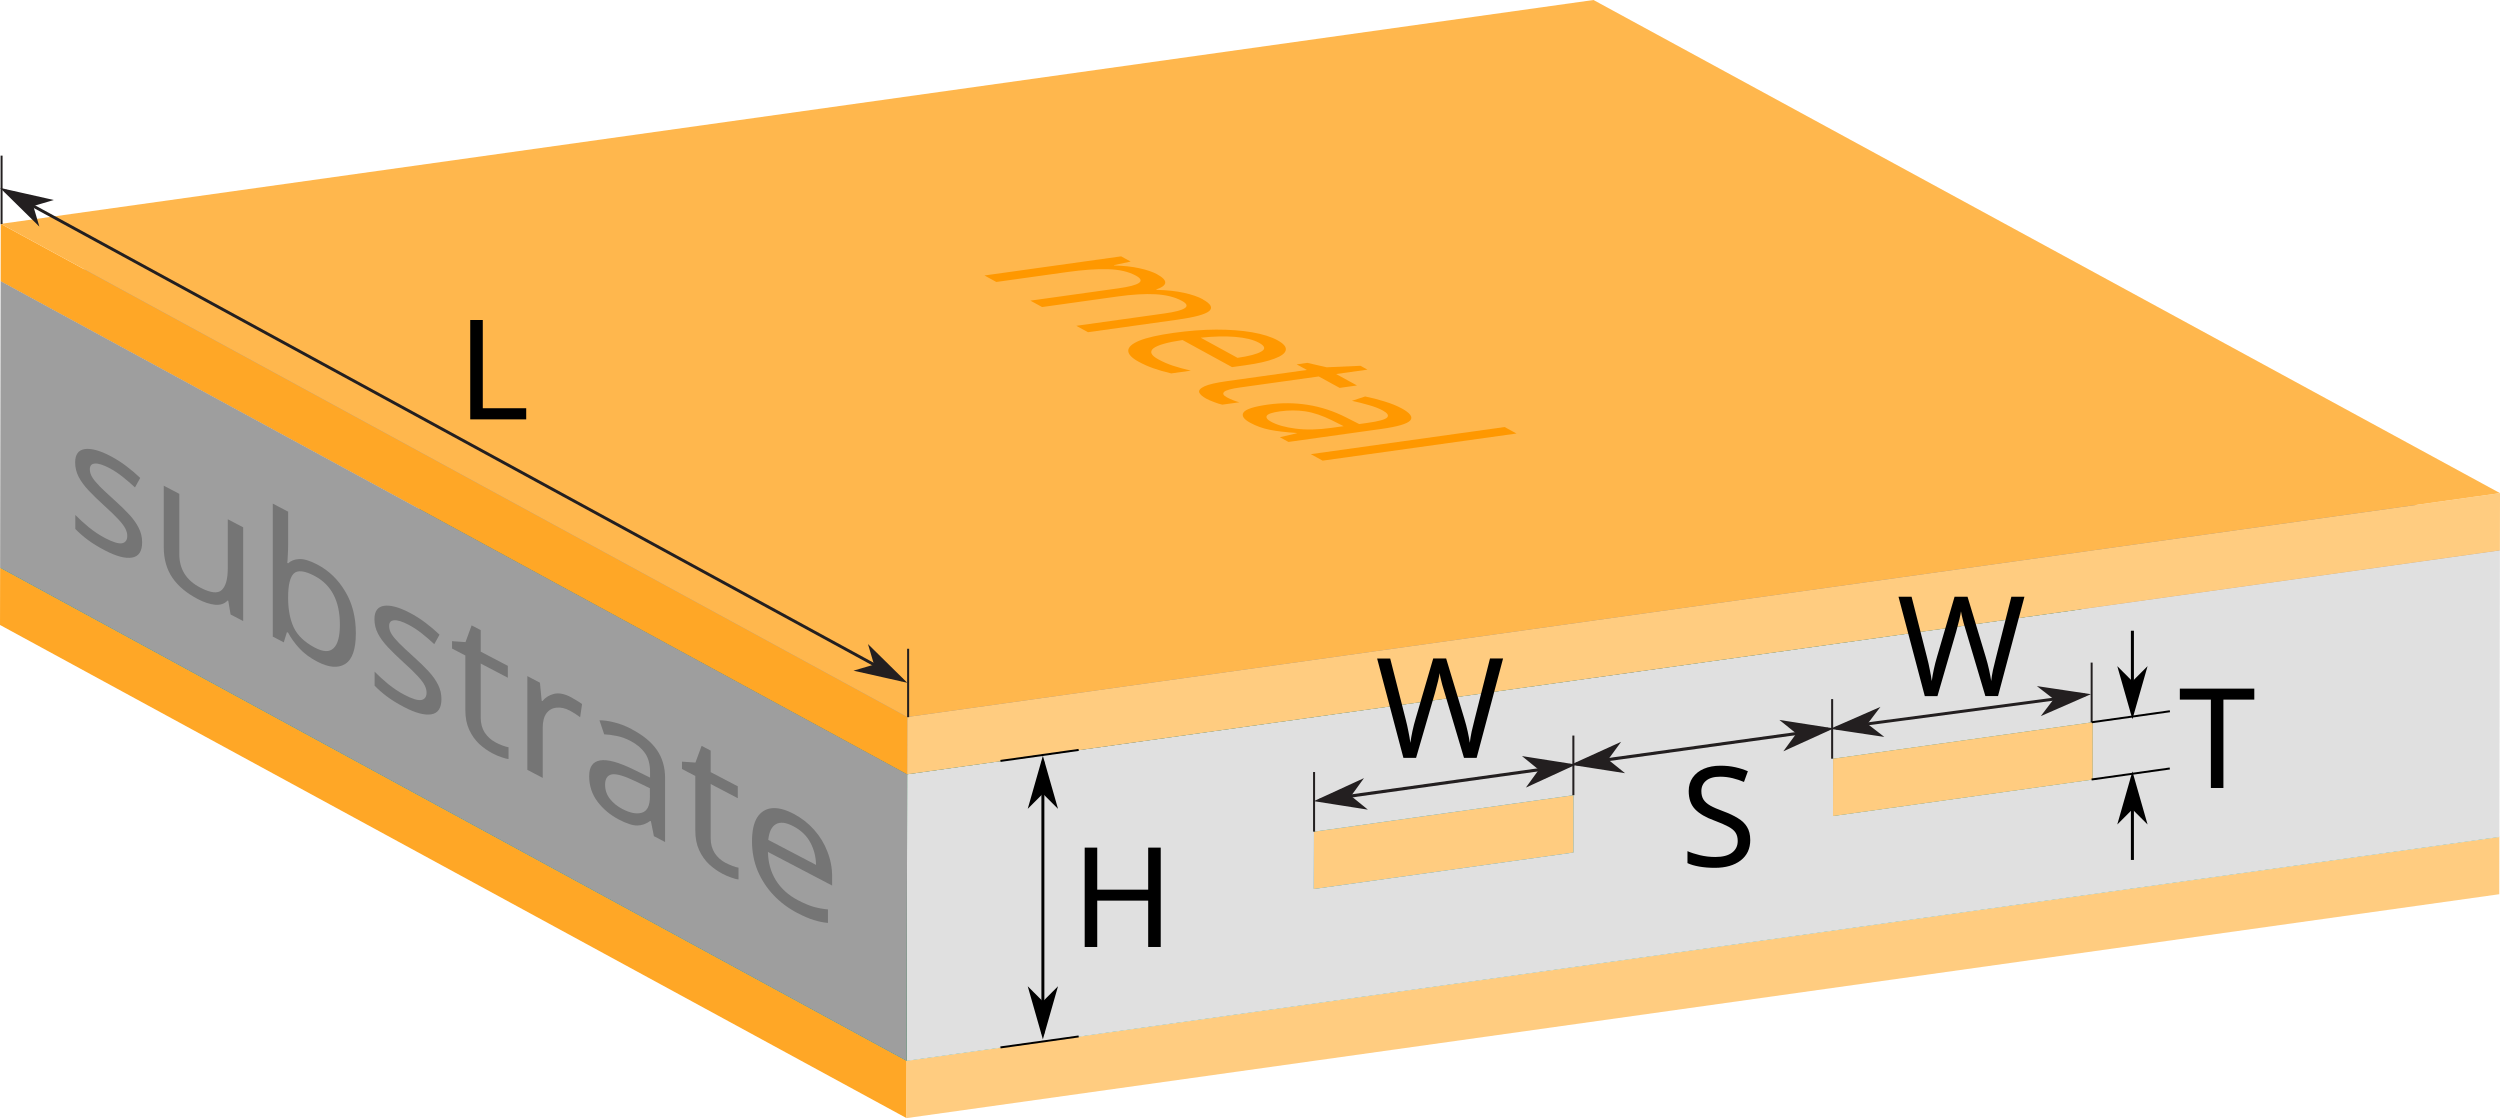
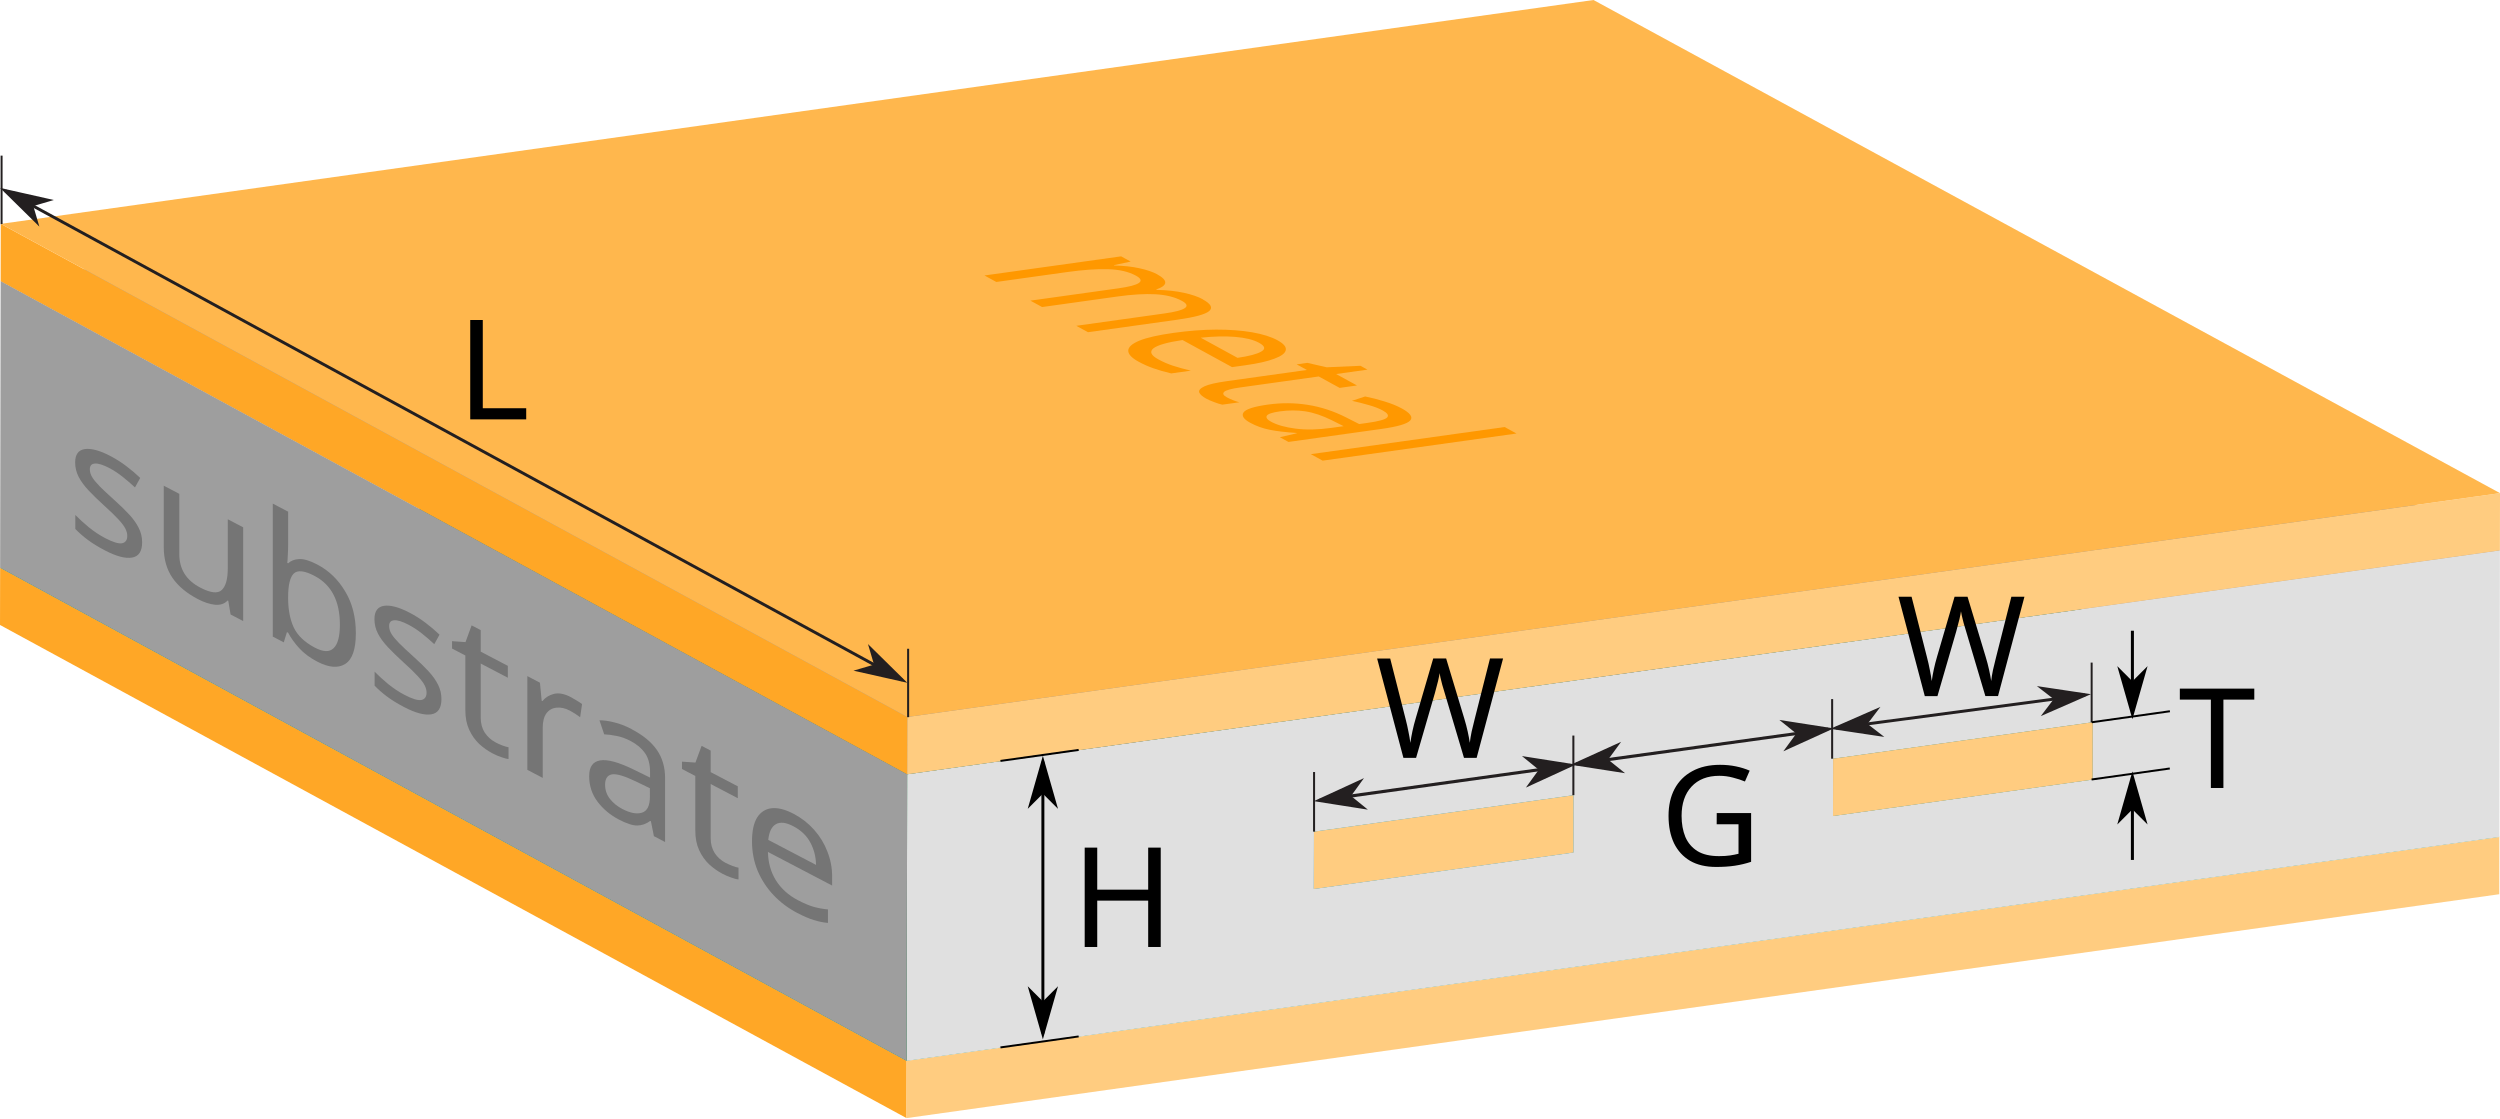
<svg xmlns="http://www.w3.org/2000/svg" width="88.708mm" height="39.674mm" viewBox="0 0 88.708 39.674" version="1.1" id="svg8380">
  <defs id="defs8374" />
  <g id="layer1" transform="translate(-84.16973,-136.556)">
    <path id="path1738" style="fill:#ffa726;fill-opacity:1;fill-rule:nonzero;stroke:none;stroke-width:0.035" d="m 116.336,176.23 -32.166,-17.498 0.004,-2.031 32.166,17.498 -0.004,2.031" />
    <path id="path1740" style="fill:#007b39;fill-opacity:1;fill-rule:nonzero;stroke:none;stroke-width:0.035" d="m 116.34,174.198 -32.166,-17.498 56.515,-7.944 32.166,17.498 -56.515,7.944" />
    <path id="path1742" style="fill:#ffcc80;fill-opacity:1;fill-rule:nonzero;stroke:none;stroke-width:0.035" d="m 172.855,166.255 -0.004,2.031 -56.515,7.944 0.004,-2.031 56.515,-7.944" />
    <path id="path1744" style="fill:#918f90;fill-opacity:1;fill-rule:nonzero;stroke:none;stroke-width:0.035" d="m 158.42,164.216 -32.167,-17.498 0.004,-2.031 32.166,17.497 -0.004,2.032" />
    <path id="path1746" style="fill:#9a9899;fill-opacity:1;fill-rule:nonzero;stroke:none;stroke-width:0.035" d="m 149.211,165.51 -32.166,-17.497 9.209,-1.295 32.167,17.498 -9.209,1.294" />
    <path id="path1748" style="fill:#005e29;fill-opacity:1;fill-rule:nonzero;stroke:none;stroke-width:0.035" d="m 149.211,165.51 -32.166,-17.497 0.004,-2.032 32.166,17.498 -0.004,2.031" />
    <path id="path1750" style="fill:#007b39;fill-opacity:1;fill-rule:nonzero;stroke:none;stroke-width:0.035" d="m 149.214,163.479 -32.166,-17.498 9.209,-1.294 32.166,17.497 -9.209,1.295" />
    <path id="path1752" style="fill:#918f90;fill-opacity:1;fill-rule:nonzero;stroke:none;stroke-width:0.035" d="m 139.999,166.805 -32.166,-17.498 0.004,-2.031 32.166,17.497 -0.004,2.032" />
    <path id="path1754" style="fill:#9a9899;fill-opacity:1;fill-rule:nonzero;stroke:none;stroke-width:0.035" d="m 130.79,168.099 -32.166,-17.498 9.209,-1.294 32.166,17.498 -9.209,1.294" />
    <path id="path1756" style="fill:#007b39;fill-opacity:1;fill-rule:nonzero;stroke:none;stroke-width:0.035" d="m 130.794,166.068 -32.166,-17.497 9.209,-1.294 32.166,17.497 -9.209,1.294" />
    <path id="path1758" style="fill:#ffcc80;fill-opacity:1;fill-rule:nonzero;stroke:none;stroke-width:0.035" d="m 140.003,164.773 -0.004,2.032 -9.209,1.294 0.004,-2.032 9.209,-1.294" />
    <path id="path1760" style="fill:#005e29;fill-opacity:1;fill-rule:nonzero;stroke:none;stroke-width:0.035" d="m 130.79,168.099 -32.166,-17.498 0.004,-2.031 32.166,17.497 -0.004,2.032" />
    <path id="path1762" style="fill:#e0e0e0;fill-opacity:1;fill-rule:nonzero;stroke:none;stroke-width:0.035" d="m 139.999,166.805 0.004,-2.032 -9.209,1.294 -0.004,2.032 9.209,-1.294 m 18.421,-2.589 0.004,-2.032 -9.209,1.295 -0.004,2.031 9.209,-1.294 m -42.061,-0.187 56.515,-7.944 -0.019,10.17 -56.515,7.944 0.019,-10.17" />
    <path id="path1764" style="fill:#ffcc80;fill-opacity:1;fill-rule:nonzero;stroke:none;stroke-width:0.035" d="m 158.424,162.184 -0.004,2.032 -9.209,1.294 0.004,-2.031 9.209,-1.295" />
    <path id="path1766" style="fill:#9a9899;fill-opacity:1;fill-rule:nonzero;stroke:none;stroke-width:0.035" d="m 116.359,164.029 -32.166,-17.498 56.515,-7.944 32.166,17.498 -56.515,7.944" />
    <path id="path1768" style="fill:#9e9e9e;fill-opacity:1;fill-rule:nonzero;stroke:none;stroke-width:0.035" d="m 116.34,174.198 -32.166,-17.498 0.019,-10.17 32.166,17.498 -0.019,10.17" />
    <path id="path1770" style="fill:#ffcc80;fill-opacity:1;fill-rule:nonzero;stroke:none;stroke-width:0.035" d="m 172.878,154.054 -0.004,2.031 -56.515,7.944 0.004,-2.032 56.515,-7.943" />
    <path id="path1772" style="fill:#ffa726;fill-opacity:1;fill-rule:nonzero;stroke:none;stroke-width:0.035" d="m 116.359,164.029 -32.166,-17.498 0.004,-2.031 32.166,17.497 -0.004,2.032" />
    <path id="path1774" style="fill:#ffb74d;fill-opacity:1;fill-rule:nonzero;stroke:none;stroke-width:0.035" d="m 116.363,161.997 -32.166,-17.497 56.515,-7.944 32.166,17.498 -56.515,7.943" />
    <g aria-label="substrate" transform="matrix(1,0.5236519,0,1,9.459316,27.63144)" style="font-style:normal;font-variant:normal;font-weight:normal;font-stretch:normal;font-size:6.207px;line-height:1.25;font-family:'Times New Roman';-inkscape-font-specification:'Times New Roman, ';letter-spacing:0px;word-spacing:0px;fill:#757575;fill-opacity:1;stroke:none;stroke-width:0.265" id="text874-40">
      <path d="m 79.754,86.403 q 0,0.484 -0.36,0.732 -0.36,0.248 -0.968,0.248 -0.348,0 -0.602,-0.056 -0.248,-0.056 -0.441,-0.155 v -0.497 q 0.199,0.099 0.478,0.186 0.286,0.081 0.577,0.081 0.416,0 0.602,-0.13 0.186,-0.137 0.186,-0.36 0,-0.124 -0.068,-0.223 -0.068,-0.099 -0.248,-0.199 -0.174,-0.099 -0.503,-0.223 -0.323,-0.124 -0.552,-0.248 -0.23,-0.124 -0.354,-0.298 -0.124,-0.174 -0.124,-0.447 0,-0.422 0.341,-0.652 0.348,-0.23 0.906,-0.23 0.304,0 0.565,0.062 0.267,0.062 0.497,0.161 l -0.186,0.435 q -0.211,-0.087 -0.441,-0.149 -0.23,-0.062 -0.472,-0.062 -0.335,0 -0.515,0.112 -0.174,0.106 -0.174,0.292 0,0.143 0.081,0.236 0.081,0.093 0.267,0.186 0.192,0.093 0.509,0.211 0.317,0.118 0.54,0.242 0.223,0.124 0.341,0.304 0.118,0.174 0.118,0.441 z" style="font-style:normal;font-variant:normal;font-weight:normal;font-stretch:normal;font-family:'Noto Sans';-inkscape-font-specification:'Noto Sans';fill:#757575;fill-opacity:1;stroke-width:0.265" id="path3001-4" />
      <path d="m 83.339,83.995 v 3.327 h -0.447 l -0.081,-0.441 h -0.025 q -0.161,0.261 -0.447,0.385 -0.286,0.118 -0.608,0.118 -0.602,0 -0.906,-0.286 -0.304,-0.292 -0.304,-0.925 v -2.179 h 0.552 v 2.142 q 0,0.795 0.739,0.795 0.552,0 0.764,-0.31 0.217,-0.31 0.217,-0.894 v -1.732 z" style="font-style:normal;font-variant:normal;font-weight:normal;font-stretch:normal;font-family:'Noto Sans';-inkscape-font-specification:'Noto Sans';fill:#757575;fill-opacity:1;stroke-width:0.265" id="path3003-34" />
      <path d="m 84.935,82.604 v 1.148 q 0,0.211 -0.012,0.397 -0.006,0.18 -0.019,0.286 h 0.031 q 0.143,-0.211 0.391,-0.354 0.248,-0.143 0.639,-0.143 0.621,0 0.993,0.435 0.379,0.428 0.379,1.285 0,0.857 -0.379,1.291 -0.379,0.435 -0.993,0.435 -0.391,0 -0.639,-0.143 -0.248,-0.143 -0.391,-0.341 h -0.043 l -0.112,0.422 h -0.391 v -4.718 z m 0.937,1.788 q -0.534,0 -0.739,0.304 -0.199,0.304 -0.199,0.944 v 0.025 q 0,0.615 0.199,0.944 0.205,0.323 0.751,0.323 0.447,0 0.664,-0.329 0.223,-0.329 0.223,-0.95 0,-1.26 -0.9,-1.26 z" style="font-style:normal;font-variant:normal;font-weight:normal;font-stretch:normal;font-family:'Noto Sans';-inkscape-font-specification:'Noto Sans';fill:#757575;fill-opacity:1;stroke-width:0.265" id="path3005-4" />
      <path d="m 90.374,86.403 q 0,0.484 -0.36,0.732 -0.36,0.248 -0.968,0.248 -0.348,0 -0.602,-0.056 -0.248,-0.056 -0.441,-0.155 v -0.497 q 0.199,0.099 0.478,0.186 0.286,0.081 0.577,0.081 0.416,0 0.602,-0.13 0.186,-0.137 0.186,-0.36 0,-0.124 -0.068,-0.223 -0.068,-0.099 -0.248,-0.199 -0.174,-0.099 -0.503,-0.223 -0.323,-0.124 -0.552,-0.248 -0.23,-0.124 -0.354,-0.298 -0.124,-0.174 -0.124,-0.447 0,-0.422 0.341,-0.652 0.348,-0.23 0.906,-0.23 0.304,0 0.565,0.062 0.267,0.062 0.497,0.161 l -0.186,0.435 q -0.211,-0.087 -0.441,-0.149 -0.23,-0.062 -0.472,-0.062 -0.335,0 -0.515,0.112 -0.174,0.106 -0.174,0.292 0,0.143 0.081,0.236 0.081,0.093 0.267,0.186 0.192,0.093 0.509,0.211 0.317,0.118 0.54,0.242 0.223,0.124 0.341,0.304 0.118,0.174 0.118,0.441 z" style="font-style:normal;font-variant:normal;font-weight:normal;font-stretch:normal;font-family:'Noto Sans';-inkscape-font-specification:'Noto Sans';fill:#757575;fill-opacity:1;stroke-width:0.265" id="path3007-0" />
      <path d="m 92.289,86.937 q 0.124,0 0.255,-0.019 0.13,-0.019 0.211,-0.05 v 0.416 q -0.087,0.043 -0.248,0.068 -0.161,0.031 -0.31,0.031 -0.261,0 -0.484,-0.087 -0.217,-0.093 -0.354,-0.317 -0.137,-0.223 -0.137,-0.627 v -1.937 h -0.472 v -0.261 l 0.478,-0.217 0.217,-0.708 h 0.323 v 0.764 h 0.962 v 0.422 h -0.962 v 1.924 q 0,0.304 0.143,0.453 0.149,0.143 0.379,0.143 z" style="font-style:normal;font-variant:normal;font-weight:normal;font-stretch:normal;font-family:'Noto Sans';-inkscape-font-specification:'Noto Sans';fill:#757575;fill-opacity:1;stroke-width:0.265" id="path3009-9" />
      <path d="m 94.973,83.932 q 0.093,0 0.199,0.012 0.106,0.006 0.192,0.025 l -0.068,0.503 q -0.081,-0.019 -0.18,-0.031 -0.099,-0.012 -0.18,-0.012 -0.255,0 -0.478,0.143 -0.223,0.137 -0.36,0.391 -0.13,0.248 -0.13,0.583 v 1.775 h -0.546 v -3.327 h 0.447 l 0.062,0.608 h 0.025 q 0.155,-0.273 0.41,-0.472 0.261,-0.199 0.608,-0.199 z" style="font-style:normal;font-variant:normal;font-weight:normal;font-stretch:normal;font-family:'Noto Sans';-inkscape-font-specification:'Noto Sans';fill:#757575;fill-opacity:1;stroke-width:0.265" id="path3011-10" />
      <path d="m 97.118,83.939 q 0.608,0 0.9,0.267 0.292,0.267 0.292,0.85 v 2.266 h -0.397 l -0.106,-0.472 h -0.025 q -0.217,0.273 -0.459,0.403 -0.242,0.13 -0.658,0.13 -0.453,0 -0.751,-0.236 -0.298,-0.242 -0.298,-0.751 0,-0.497 0.391,-0.764 0.391,-0.273 1.204,-0.298 l 0.565,-0.019 v -0.199 q 0,-0.416 -0.18,-0.577 -0.18,-0.161 -0.509,-0.161 -0.261,0 -0.497,0.081 -0.236,0.074 -0.441,0.174 l -0.168,-0.41 q 0.217,-0.118 0.515,-0.199 0.298,-0.087 0.621,-0.087 z m 0.652,1.757 -0.49,0.019 q -0.621,0.025 -0.863,0.199 -0.236,0.174 -0.236,0.49 0,0.279 0.168,0.41 0.174,0.13 0.441,0.13 0.416,0 0.695,-0.23 0.286,-0.236 0.286,-0.72 z" style="font-style:normal;font-variant:normal;font-weight:normal;font-stretch:normal;font-family:'Noto Sans';-inkscape-font-specification:'Noto Sans';fill:#757575;fill-opacity:1;stroke-width:0.265" id="path3013-0" />
      <path d="m 100.449,86.937 q 0.124,0 0.255,-0.019 0.13,-0.019 0.211,-0.05 v 0.416 q -0.087,0.043 -0.248,0.068 -0.161,0.031 -0.31,0.031 -0.261,0 -0.484,-0.087 -0.217,-0.093 -0.354,-0.317 -0.137,-0.223 -0.137,-0.627 V 84.417 H 98.909 V 84.156 L 99.387,83.939 99.605,83.231 h 0.323 v 0.764 h 0.962 v 0.422 h -0.962 v 1.924 q 0,0.304 0.143,0.453 0.149,0.143 0.379,0.143 z" style="font-style:normal;font-variant:normal;font-weight:normal;font-stretch:normal;font-family:'Noto Sans';-inkscape-font-specification:'Noto Sans';fill:#757575;fill-opacity:1;stroke-width:0.265" id="path3015-5" />
      <path d="m 102.865,83.932 q 0.422,0 0.732,0.186 0.31,0.186 0.472,0.528 0.168,0.335 0.168,0.788 v 0.329 h -2.278 q 0.012,0.565 0.286,0.863 0.279,0.292 0.776,0.292 0.317,0 0.559,-0.056 0.248,-0.062 0.509,-0.174 v 0.478 q -0.255,0.112 -0.503,0.161 -0.248,0.056 -0.59,0.056 -0.478,0 -0.838,-0.192 -0.36,-0.192 -0.565,-0.571 -0.199,-0.379 -0.199,-0.937 0,-0.546 0.18,-0.937 0.186,-0.391 0.515,-0.602 0.335,-0.211 0.776,-0.211 z m -0.006,0.447 q -0.391,0 -0.621,0.255 -0.223,0.248 -0.267,0.695 h 1.695 q -0.006,-0.422 -0.199,-0.683 -0.192,-0.267 -0.608,-0.267 z" style="font-style:normal;font-variant:normal;font-weight:normal;font-stretch:normal;font-family:'Noto Sans';-inkscape-font-specification:'Noto Sans';fill:#757575;fill-opacity:1;stroke-width:0.265" id="path3017-3" />
    </g>
    <g aria-label="metal" transform="matrix(0.8772756,0.4799872,-1.65908,0.2321536,9.459255,27.14937)" style="font-style:normal;font-variant:normal;font-weight:normal;font-stretch:normal;font-size:5.454px;line-height:1.25;font-family:'Times New Roman';-inkscape-font-specification:'Times New Roman, ';letter-spacing:0px;word-spacing:0px;fill:#ff9800;fill-opacity:1;stroke:none;stroke-width:0.265" id="text6088-5-5">
      <path d="m 226.391,48.954 q 0.496,0 0.742,0.256 0.245,0.256 0.245,0.818 v 1.903 h -0.474 v -1.882 q 0,-0.693 -0.594,-0.693 -0.425,0 -0.611,0.245 -0.18,0.245 -0.18,0.714 v 1.614 h -0.474 v -1.882 q 0,-0.693 -0.6,-0.693 -0.442,0 -0.611,0.273 -0.169,0.273 -0.169,0.785 v 1.516 h -0.48 v -2.923 h 0.387 l 0.071,0.398 h 0.027 q 0.136,-0.229 0.365,-0.338 0.235,-0.115 0.496,-0.115 0.687,0 0.894,0.491 h 0.027 q 0.147,-0.251 0.398,-0.371 0.251,-0.12 0.54,-0.12 z" style="font-style:normal;font-variant:normal;font-weight:normal;font-stretch:normal;font-family:'Noto Sans';-inkscape-font-specification:'Noto Sans';fill:#ff9800;fill-opacity:1;stroke-width:0.265" id="path7035-9" />
      <path d="m 229.415,48.954 q 0.371,0 0.644,0.164 0.273,0.164 0.414,0.464 0.147,0.295 0.147,0.693 v 0.289 h -2.002 q 0.011,0.496 0.251,0.758 0.245,0.256 0.682,0.256 0.278,0 0.491,-0.049 0.218,-0.055 0.447,-0.153 v 0.42 q -0.224,0.098 -0.442,0.142 -0.218,0.049 -0.518,0.049 -0.42,0 -0.736,-0.169 -0.316,-0.169 -0.496,-0.502 -0.175,-0.333 -0.175,-0.824 0,-0.48 0.158,-0.824 0.164,-0.344 0.453,-0.529 0.295,-0.185 0.682,-0.185 z m -0.005,0.393 q -0.344,0 -0.545,0.224 -0.196,0.218 -0.235,0.611 h 1.489 q -0.005,-0.371 -0.175,-0.6 -0.169,-0.235 -0.534,-0.235 z" style="font-style:normal;font-variant:normal;font-weight:normal;font-stretch:normal;font-family:'Noto Sans';-inkscape-font-specification:'Noto Sans';fill:#ff9800;fill-opacity:1;stroke-width:0.265" id="path7037-4" />
      <path d="m 232.341,51.593 q 0.109,0 0.224,-0.016 0.115,-0.016 0.185,-0.044 v 0.365 q -0.076,0.038 -0.218,0.06 -0.142,0.027 -0.273,0.027 -0.229,0 -0.425,-0.076 -0.191,-0.082 -0.311,-0.278 -0.12,-0.196 -0.12,-0.551 v -1.702 h -0.414 v -0.229 l 0.42,-0.191 0.191,-0.622 h 0.284 v 0.671 h 0.845 v 0.371 h -0.845 v 1.691 q 0,0.267 0.125,0.398 0.131,0.125 0.333,0.125 z" style="font-style:normal;font-variant:normal;font-weight:normal;font-stretch:normal;font-family:'Noto Sans';-inkscape-font-specification:'Noto Sans';fill:#ff9800;fill-opacity:1;stroke-width:0.265" id="path7039-4" />
      <path d="m 234.442,48.959 q 0.534,0 0.791,0.235 0.256,0.235 0.256,0.747 v 1.991 h -0.349 l -0.093,-0.415 h -0.022 q -0.191,0.24 -0.404,0.355 -0.213,0.115 -0.578,0.115 -0.398,0 -0.66,-0.207 -0.262,-0.213 -0.262,-0.66 0,-0.436 0.344,-0.671 0.344,-0.24 1.058,-0.262 l 0.496,-0.016 v -0.175 q 0,-0.365 -0.158,-0.507 -0.158,-0.142 -0.447,-0.142 -0.229,0 -0.436,0.071 -0.207,0.065 -0.387,0.153 l -0.147,-0.36 q 0.191,-0.104 0.453,-0.175 0.262,-0.076 0.545,-0.076 z m 0.573,1.543 -0.431,0.016 q -0.545,0.022 -0.758,0.175 -0.207,0.153 -0.207,0.431 0,0.245 0.147,0.36 0.153,0.115 0.387,0.115 0.365,0 0.611,-0.202 0.251,-0.207 0.251,-0.633 z" style="font-style:normal;font-variant:normal;font-weight:normal;font-stretch:normal;font-family:'Noto Sans';-inkscape-font-specification:'Noto Sans';fill:#ff9800;fill-opacity:1;stroke-width:0.265" id="path7041-1" />
      <path d="m 236.872,51.932 h -0.48 v -4.145 h 0.48 z" style="font-style:normal;font-variant:normal;font-weight:normal;font-stretch:normal;font-family:'Noto Sans';-inkscape-font-specification:'Noto Sans';fill:#ff9800;fill-opacity:1;stroke-width:0.265" id="path7043-7" />
    </g>
    <path style="color:#000000;font-style:normal;font-variant:normal;font-weight:normal;font-stretch:normal;font-size:medium;line-height:normal;font-family:sans-serif;font-variant-ligatures:normal;font-variant-position:normal;font-variant-caps:normal;font-variant-numeric:normal;font-variant-alternates:normal;font-feature-settings:normal;text-indent:0;text-align:start;text-decoration:none;text-decoration-line:none;text-decoration-style:solid;text-decoration-color:#000000;letter-spacing:normal;word-spacing:normal;text-transform:none;writing-mode:lr-tb;direction:ltr;text-orientation:mixed;dominant-baseline:auto;baseline-shift:baseline;text-anchor:start;white-space:normal;shape-padding:0;clip-rule:nonzero;display:inline;overflow:visible;visibility:visible;opacity:1;isolation:auto;mix-blend-mode:normal;color-interpolation:sRGB;color-interpolation-filters:linearRGB;solid-color:#000000;solid-opacity:1;vector-effect:none;fill:#000000;fill-opacity:1;fill-rule:nonzero;stroke:none;stroke-width:0.071;stroke-linecap:butt;stroke-linejoin:miter;stroke-miterlimit:4;stroke-dasharray:none;stroke-dashoffset:0;stroke-opacity:1;color-rendering:auto;image-rendering:auto;shape-rendering:auto;text-rendering:auto;enable-background:accumulate" d="m 122.439,163.13 -2.775,0.391 0.01,0.07 2.775,-0.391 z" id="path1273" />
    <path style="color:#000000;font-style:normal;font-variant:normal;font-weight:normal;font-stretch:normal;font-size:medium;line-height:normal;font-family:sans-serif;font-variant-ligatures:normal;font-variant-position:normal;font-variant-caps:normal;font-variant-numeric:normal;font-variant-alternates:normal;font-feature-settings:normal;text-indent:0;text-align:start;text-decoration:none;text-decoration-line:none;text-decoration-style:solid;text-decoration-color:#000000;letter-spacing:normal;word-spacing:normal;text-transform:none;writing-mode:lr-tb;direction:ltr;text-orientation:mixed;dominant-baseline:auto;baseline-shift:baseline;text-anchor:start;white-space:normal;shape-padding:0;clip-rule:nonzero;display:inline;overflow:visible;visibility:visible;opacity:1;isolation:auto;mix-blend-mode:normal;color-interpolation:sRGB;color-interpolation-filters:linearRGB;solid-color:#000000;solid-opacity:1;vector-effect:none;fill:#000000;fill-opacity:1;fill-rule:nonzero;stroke:none;stroke-width:0.071;stroke-linecap:butt;stroke-linejoin:miter;stroke-miterlimit:4;stroke-dasharray:none;stroke-dashoffset:0;stroke-opacity:1;color-rendering:auto;image-rendering:auto;shape-rendering:auto;text-rendering:auto;enable-background:accumulate" d="m 122.439,173.298 -2.775,0.389 0.01,0.07 2.775,-0.391 z" id="path1273-2" />
    <g transform="translate(16.03616,-24.29589)" id="g5784">
      <path style="color:#000000;font-style:normal;font-variant:normal;font-weight:normal;font-stretch:normal;font-size:medium;line-height:normal;font-family:sans-serif;font-variant-ligatures:normal;font-variant-position:normal;font-variant-caps:normal;font-variant-numeric:normal;font-variant-alternates:normal;font-feature-settings:normal;text-indent:0;text-align:start;text-decoration:none;text-decoration-line:none;text-decoration-style:solid;text-decoration-color:#000000;letter-spacing:normal;word-spacing:normal;text-transform:none;writing-mode:lr-tb;direction:ltr;text-orientation:mixed;dominant-baseline:auto;baseline-shift:baseline;text-anchor:start;white-space:normal;shape-padding:0;clip-rule:nonzero;display:inline;overflow:visible;visibility:visible;opacity:1;isolation:auto;mix-blend-mode:normal;color-interpolation:sRGB;color-interpolation-filters:linearRGB;solid-color:#000000;solid-opacity:1;vector-effect:none;fill:#000000;fill-opacity:1;fill-rule:nonzero;stroke:none;stroke-width:0.106;stroke-linecap:butt;stroke-linejoin:miter;stroke-miterlimit:8;stroke-dasharray:none;stroke-dashoffset:0;stroke-opacity:1;color-rendering:auto;image-rendering:auto;shape-rendering:auto;text-rendering:auto;enable-background:accumulate" d="m 105.086,187.877 v 9.646 h 0.105 v -9.646 z" id="path1291" />
      <path style="fill:#000000;fill-opacity:1;fill-rule:evenodd;stroke:#000000;stroke-width:0.085pt;stroke-opacity:1" d="m 105.138,188.935 0.423,0.423 -0.423,-1.482 -0.423,1.482 z" id="path5790" />
      <path style="fill:#000000;fill-opacity:1;fill-rule:evenodd;stroke:#000000;stroke-width:0.085pt;stroke-opacity:1" d="m 105.138,196.465 -0.423,-0.423 0.423,1.482 0.423,-1.482 z" id="path5792" />
    </g>
    <g transform="translate(-21.17995,31.45408)" aria-label="H" style="font-style:normal;font-variant:normal;font-weight:normal;font-stretch:normal;font-size:10.583px;line-height:1.25;font-family:'Times New Roman';-inkscape-font-specification:'Times New Roman, ';letter-spacing:0px;word-spacing:0px;fill:#000000;fill-opacity:1;stroke:none;stroke-width:0.265" id="text2912">
      <path d="m 146.536,138.704 h -0.445 v -1.645 h -1.808 v 1.645 h -0.445 v -3.526 h 0.445 v 1.492 h 1.808 v -1.492 h 0.445 z" style="font-style:normal;font-variant:normal;font-weight:normal;font-stretch:normal;font-size:4.939px;font-family:'Noto Sans';-inkscape-font-specification:'Noto Sans';stroke-width:0.265" id="path2998" />
    </g>
    <path style="color:#000000;font-style:normal;font-variant:normal;font-weight:normal;font-stretch:normal;font-size:medium;line-height:normal;font-family:sans-serif;font-variant-ligatures:normal;font-variant-position:normal;font-variant-caps:normal;font-variant-numeric:normal;font-variant-alternates:normal;font-feature-settings:normal;text-indent:0;text-align:start;text-decoration:none;text-decoration-line:none;text-decoration-style:solid;text-decoration-color:#000000;letter-spacing:normal;word-spacing:normal;text-transform:none;writing-mode:lr-tb;direction:ltr;text-orientation:mixed;dominant-baseline:auto;baseline-shift:baseline;text-anchor:start;white-space:normal;shape-padding:0;clip-rule:nonzero;display:inline;overflow:visible;visibility:visible;opacity:1;isolation:auto;mix-blend-mode:normal;color-interpolation:sRGB;color-interpolation-filters:linearRGB;solid-color:#000000;solid-opacity:1;vector-effect:none;fill:#231f20;fill-opacity:1;fill-rule:nonzero;stroke:none;stroke-width:0.071;stroke-linecap:butt;stroke-linejoin:miter;stroke-miterlimit:10;stroke-dasharray:none;stroke-dashoffset:0;stroke-opacity:1;color-rendering:auto;image-rendering:auto;shape-rendering:auto;text-rendering:auto;enable-background:accumulate" d="m 149.144,161.362 v 2.115 h 0.072 v -2.115 z" id="path1594" />
    <path style="color:#000000;font-style:normal;font-variant:normal;font-weight:normal;font-stretch:normal;font-size:medium;line-height:normal;font-family:sans-serif;font-variant-ligatures:normal;font-variant-position:normal;font-variant-caps:normal;font-variant-numeric:normal;font-variant-alternates:normal;font-feature-settings:normal;text-indent:0;text-align:start;text-decoration:none;text-decoration-line:none;text-decoration-style:solid;text-decoration-color:#000000;letter-spacing:normal;word-spacing:normal;text-transform:none;writing-mode:lr-tb;direction:ltr;text-orientation:mixed;dominant-baseline:auto;baseline-shift:baseline;text-anchor:start;white-space:normal;shape-padding:0;clip-rule:nonzero;display:inline;overflow:visible;visibility:visible;opacity:1;isolation:auto;mix-blend-mode:normal;color-interpolation:sRGB;color-interpolation-filters:linearRGB;solid-color:#000000;solid-opacity:1;vector-effect:none;fill:#231f20;fill-opacity:1;fill-rule:nonzero;stroke:none;stroke-width:0.071;stroke-linecap:butt;stroke-linejoin:miter;stroke-miterlimit:10;stroke-dasharray:none;stroke-dashoffset:0;stroke-opacity:1;color-rendering:auto;image-rendering:auto;shape-rendering:auto;text-rendering:auto;enable-background:accumulate" d="m 158.353,160.067 v 2.117 h 0.07 v -2.117 z" id="path1596" />
    <path style="color:#000000;font-style:normal;font-variant:normal;font-weight:normal;font-stretch:normal;font-size:medium;line-height:normal;font-family:sans-serif;font-variant-ligatures:normal;font-variant-position:normal;font-variant-caps:normal;font-variant-numeric:normal;font-variant-alternates:normal;font-feature-settings:normal;text-indent:0;text-align:start;text-decoration:none;text-decoration-line:none;text-decoration-style:solid;text-decoration-color:#000000;letter-spacing:normal;word-spacing:normal;text-transform:none;writing-mode:lr-tb;direction:ltr;text-orientation:mixed;dominant-baseline:auto;baseline-shift:baseline;text-anchor:start;white-space:normal;shape-padding:0;clip-rule:nonzero;display:inline;overflow:visible;visibility:visible;opacity:1;isolation:auto;mix-blend-mode:normal;color-interpolation:sRGB;color-interpolation-filters:linearRGB;solid-color:#000000;solid-opacity:1;vector-effect:none;fill:#000000;fill-opacity:1;fill-rule:nonzero;stroke:none;stroke-width:0.071;stroke-linecap:butt;stroke-linejoin:miter;stroke-miterlimit:4;stroke-dasharray:none;stroke-dashoffset:0;stroke-opacity:1;color-rendering:auto;image-rendering:auto;shape-rendering:auto;text-rendering:auto;enable-background:accumulate" d="m 161.156,163.789 -2.775,0.391 0.01,0.07 2.775,-0.391 z" id="path1273-3" />
    <path style="color:#000000;font-style:normal;font-variant:normal;font-weight:normal;font-stretch:normal;font-size:medium;line-height:normal;font-family:sans-serif;font-variant-ligatures:normal;font-variant-position:normal;font-variant-caps:normal;font-variant-numeric:normal;font-variant-alternates:normal;font-feature-settings:normal;text-indent:0;text-align:start;text-decoration:none;text-decoration-line:none;text-decoration-style:solid;text-decoration-color:#000000;letter-spacing:normal;word-spacing:normal;text-transform:none;writing-mode:lr-tb;direction:ltr;text-orientation:mixed;dominant-baseline:auto;baseline-shift:baseline;text-anchor:start;white-space:normal;shape-padding:0;clip-rule:nonzero;display:inline;overflow:visible;visibility:visible;opacity:1;isolation:auto;mix-blend-mode:normal;color-interpolation:sRGB;color-interpolation-filters:linearRGB;solid-color:#000000;solid-opacity:1;vector-effect:none;fill:#000000;fill-opacity:1;fill-rule:nonzero;stroke:none;stroke-width:0.071;stroke-linecap:butt;stroke-linejoin:miter;stroke-miterlimit:4;stroke-dasharray:none;stroke-dashoffset:0;stroke-opacity:1;color-rendering:auto;image-rendering:auto;shape-rendering:auto;text-rendering:auto;enable-background:accumulate" d="m 161.16,161.758 -2.775,0.391 0.01,0.07 2.775,-0.391 z" id="path1273-1" />
    <g transform="translate(35.41974,-26.99776)" id="g5798">
      <path style="color:#000000;font-style:normal;font-variant:normal;font-weight:normal;font-stretch:normal;font-size:medium;line-height:normal;font-family:sans-serif;font-variant-ligatures:normal;font-variant-position:normal;font-variant-caps:normal;font-variant-numeric:normal;font-variant-alternates:normal;font-feature-settings:normal;text-indent:0;text-align:start;text-decoration:none;text-decoration-line:none;text-decoration-style:solid;text-decoration-color:#000000;letter-spacing:normal;word-spacing:normal;text-transform:none;writing-mode:lr-tb;direction:ltr;text-orientation:mixed;dominant-baseline:auto;baseline-shift:baseline;text-anchor:start;white-space:normal;shape-padding:0;clip-rule:nonzero;display:inline;overflow:visible;visibility:visible;opacity:1;isolation:auto;mix-blend-mode:normal;color-interpolation:sRGB;color-interpolation-filters:linearRGB;solid-color:#000000;solid-opacity:1;vector-effect:none;fill:#000000;fill-opacity:1;fill-rule:nonzero;stroke:none;stroke-width:0.106;stroke-linecap:butt;stroke-linejoin:miter;stroke-miterlimit:8;stroke-dasharray:none;stroke-dashoffset:0;stroke-opacity:1;color-rendering:auto;image-rendering:auto;shape-rendering:auto;text-rendering:auto;enable-background:accumulate" d="m 124.361,185.934 v 2.934 h 0.107 v -2.934 z" id="path1291-4" />
      <path style="fill:#000000;fill-opacity:1;fill-rule:evenodd;stroke:#000000;stroke-width:0.085pt;stroke-opacity:1" d="m 124.415,187.808 -0.423,-0.423 0.423,1.482 0.423,-1.482 z" id="path5804" />
    </g>
    <g transform="translate(18.13935,36.00241)" aria-label="T" style="font-style:normal;font-variant:normal;font-weight:normal;font-stretch:normal;font-size:10.583px;line-height:1.25;font-family:'Times New Roman';-inkscape-font-specification:'Times New Roman, ';letter-spacing:0px;word-spacing:0px;fill:#000000;fill-opacity:1;stroke:none;stroke-width:0.265" id="text2912-0">
      <path d="m 144.924,128.514 h -0.445 v -3.136 h -1.101 v -0.39 h 2.642 v 0.39 h -1.096 z" style="font-style:normal;font-variant:normal;font-weight:normal;font-stretch:normal;font-size:4.939px;font-family:'Noto Sans';-inkscape-font-specification:'Noto Sans';stroke-width:0.265" id="path2995" />
    </g>
    <g transform="translate(35.41974,-26.99776)" id="g5806">
      <path style="color:#000000;font-style:normal;font-variant:normal;font-weight:normal;font-stretch:normal;font-size:medium;line-height:normal;font-family:sans-serif;font-variant-ligatures:normal;font-variant-position:normal;font-variant-caps:normal;font-variant-numeric:normal;font-variant-alternates:normal;font-feature-settings:normal;text-indent:0;text-align:start;text-decoration:none;text-decoration-line:none;text-decoration-style:solid;text-decoration-color:#000000;letter-spacing:normal;word-spacing:normal;text-transform:none;writing-mode:lr-tb;direction:ltr;text-orientation:mixed;dominant-baseline:auto;baseline-shift:baseline;text-anchor:start;white-space:normal;shape-padding:0;clip-rule:nonzero;display:inline;overflow:visible;visibility:visible;opacity:1;isolation:auto;mix-blend-mode:normal;color-interpolation:sRGB;color-interpolation-filters:linearRGB;solid-color:#000000;solid-opacity:1;vector-effect:none;fill:#000000;fill-opacity:1;fill-rule:nonzero;stroke:none;stroke-width:0.106;stroke-linecap:butt;stroke-linejoin:miter;stroke-miterlimit:8;stroke-dasharray:none;stroke-dashoffset:0;stroke-opacity:1;color-rendering:auto;image-rendering:auto;shape-rendering:auto;text-rendering:auto;enable-background:accumulate" d="m 124.361,191.133 v 2.934 h 0.107 v -2.934 z" id="path1291-4-1" />
      <path style="fill:#000000;fill-opacity:1;fill-rule:evenodd;stroke:#000000;stroke-width:0.085pt;stroke-opacity:1" d="m 124.415,192.192 0.423,0.423 -0.423,-1.482 -0.423,1.482 z" id="path5812" />
    </g>
    <g transform="matrix(0.9908844,0,0,1,36.46434,-27.01164)" id="g5814" style="stroke-width:1.005">
      <path style="color:#000000;font-style:normal;font-variant:normal;font-weight:normal;font-stretch:normal;font-size:medium;line-height:normal;font-family:sans-serif;font-variant-ligatures:normal;font-variant-position:normal;font-variant-caps:normal;font-variant-numeric:normal;font-variant-alternates:normal;font-feature-settings:normal;text-indent:0;text-align:start;text-decoration:none;text-decoration-line:none;text-decoration-style:solid;text-decoration-color:#000000;letter-spacing:normal;word-spacing:normal;text-transform:none;writing-mode:lr-tb;direction:ltr;text-orientation:mixed;dominant-baseline:auto;baseline-shift:baseline;text-anchor:start;white-space:normal;shape-padding:0;clip-rule:nonzero;display:inline;overflow:visible;visibility:visible;opacity:1;isolation:auto;mix-blend-mode:normal;color-interpolation:sRGB;color-interpolation-filters:linearRGB;solid-color:#000000;solid-opacity:1;vector-effect:none;fill:#231f20;fill-opacity:1;fill-rule:nonzero;stroke:none;stroke-width:0.106;stroke-linecap:butt;stroke-linejoin:miter;stroke-miterlimit:8;stroke-dasharray:none;stroke-dashoffset:0;stroke-opacity:1;color-rendering:auto;image-rendering:auto;shape-rendering:auto;text-rendering:auto;enable-background:accumulate" d="m 122.809,188.174 -8.926,1.176 0.014,0.105 8.926,-1.178 z" id="path998" />
      <path style="fill:#231f20;fill-opacity:1;fill-rule:evenodd;stroke:#231f20;stroke-width:0.085pt;stroke-opacity:1" d="m 114.939,189.264 0.364,-0.475 -1.414,0.613 1.524,0.226 z" id="path5820" />
      <path id="path5822" d="m 121.766,188.364 -0.364,0.475 1.414,-0.613 -1.524,-0.226 z" style="fill:#231f20;fill-opacity:1;fill-rule:evenodd;stroke:#231f20;stroke-width:0.085pt;stroke-opacity:1" />
    </g>
    <g transform="translate(17.68957,22.34699)" aria-label="W" style="font-style:normal;font-variant:normal;font-weight:normal;font-stretch:normal;font-size:10.583px;line-height:1.25;font-family:'Times New Roman';-inkscape-font-specification:'Times New Roman, ';letter-spacing:0px;word-spacing:0px;fill:#000000;fill-opacity:1;stroke:none;stroke-width:0.265" id="text2912-05">
      <path d="m 138.314,135.382 -0.938,3.526 h -0.449 l -0.687,-2.311 q -0.044,-0.138 -0.084,-0.282 -0.035,-0.148 -0.064,-0.257 -0.025,-0.114 -0.03,-0.158 -0.005,0.064 -0.054,0.277 -0.049,0.207 -0.114,0.435 l -0.667,2.297 h -0.449 l -0.933,-3.526 h 0.464 l 0.548,2.153 q 0.059,0.227 0.099,0.44 0.044,0.212 0.069,0.4 0.025,-0.193 0.074,-0.42 0.049,-0.227 0.114,-0.445 l 0.622,-2.129 h 0.459 l 0.647,2.143 q 0.069,0.227 0.119,0.454 0.049,0.227 0.074,0.395 0.02,-0.183 0.064,-0.395 0.049,-0.217 0.109,-0.449 l 0.543,-2.148 z" style="font-style:normal;font-variant:normal;font-weight:normal;font-stretch:normal;font-size:4.939px;font-family:'Noto Sans';-inkscape-font-specification:'Noto Sans';stroke-width:0.265" id="path2992" />
    </g>
    <path style="color:#000000;font-style:normal;font-variant:normal;font-weight:normal;font-stretch:normal;font-size:medium;line-height:normal;font-family:sans-serif;font-variant-ligatures:normal;font-variant-position:normal;font-variant-caps:normal;font-variant-numeric:normal;font-variant-alternates:normal;font-feature-settings:normal;text-indent:0;text-align:start;text-decoration:none;text-decoration-line:none;text-decoration-style:solid;text-decoration-color:#000000;letter-spacing:normal;word-spacing:normal;text-transform:none;writing-mode:lr-tb;direction:ltr;text-orientation:mixed;dominant-baseline:auto;baseline-shift:baseline;text-anchor:start;white-space:normal;shape-padding:0;clip-rule:nonzero;display:inline;overflow:visible;visibility:visible;opacity:1;isolation:auto;mix-blend-mode:normal;color-interpolation:sRGB;color-interpolation-filters:linearRGB;solid-color:#000000;solid-opacity:1;vector-effect:none;fill:#231f20;fill-opacity:1;fill-rule:nonzero;stroke:none;stroke-width:0.071;stroke-linecap:butt;stroke-linejoin:miter;stroke-miterlimit:10;stroke-dasharray:none;stroke-dashoffset:0;stroke-opacity:1;color-rendering:auto;image-rendering:auto;shape-rendering:auto;text-rendering:auto;enable-background:accumulate" d="m 139.962,162.656 v 2.115 h 0.072 v -2.115 z" id="path1594-2" />
    <g transform="matrix(1.000651,0,0,1.049802,26.14062,-35.17077)" id="g5814-5" style="stroke-width:0.976">
      <path style="color:#000000;font-style:normal;font-variant:normal;font-weight:normal;font-stretch:normal;font-size:medium;line-height:normal;font-family:sans-serif;font-variant-ligatures:normal;font-variant-position:normal;font-variant-caps:normal;font-variant-numeric:normal;font-variant-alternates:normal;font-feature-settings:normal;text-indent:0;text-align:start;text-decoration:none;text-decoration-line:none;text-decoration-style:solid;text-decoration-color:#000000;letter-spacing:normal;word-spacing:normal;text-transform:none;writing-mode:lr-tb;direction:ltr;text-orientation:mixed;dominant-baseline:auto;baseline-shift:baseline;text-anchor:start;white-space:normal;shape-padding:0;clip-rule:nonzero;display:inline;overflow:visible;visibility:visible;opacity:1;isolation:auto;mix-blend-mode:normal;color-interpolation:sRGB;color-interpolation-filters:linearRGB;solid-color:#000000;solid-opacity:1;vector-effect:none;fill:#231f20;fill-opacity:1;fill-rule:nonzero;stroke:none;stroke-width:0.103;stroke-linecap:butt;stroke-linejoin:miter;stroke-miterlimit:8;stroke-dasharray:none;stroke-dashoffset:0;stroke-opacity:1;color-rendering:auto;image-rendering:auto;shape-rendering:auto;text-rendering:auto;enable-background:accumulate" d="m 122.809,188.174 -8.926,1.176 0.014,0.105 8.926,-1.178 z" id="path998-4" />
      <path style="fill:#231f20;fill-opacity:1;fill-rule:evenodd;stroke:#231f20;stroke-width:0.083pt;stroke-opacity:1" d="m 114.939,189.264 0.364,-0.475 -1.414,0.613 1.524,0.226 z" id="path5820-4" />
      <path id="path5822-9" d="m 121.766,188.364 -0.364,0.475 1.414,-0.613 -1.524,-0.226 z" style="fill:#231f20;fill-opacity:1;fill-rule:evenodd;stroke:#231f20;stroke-width:0.083pt;stroke-opacity:1" />
    </g>
    <path style="color:#000000;font-style:normal;font-variant:normal;font-weight:normal;font-stretch:normal;font-size:medium;line-height:normal;font-family:sans-serif;font-variant-ligatures:normal;font-variant-position:normal;font-variant-caps:normal;font-variant-numeric:normal;font-variant-alternates:normal;font-feature-settings:normal;text-indent:0;text-align:start;text-decoration:none;text-decoration-line:none;text-decoration-style:solid;text-decoration-color:#000000;letter-spacing:normal;word-spacing:normal;text-transform:none;writing-mode:lr-tb;direction:ltr;text-orientation:mixed;dominant-baseline:auto;baseline-shift:baseline;text-anchor:start;white-space:normal;shape-padding:0;clip-rule:nonzero;display:inline;overflow:visible;visibility:visible;opacity:1;isolation:auto;mix-blend-mode:normal;color-interpolation:sRGB;color-interpolation-filters:linearRGB;solid-color:#000000;solid-opacity:1;vector-effect:none;fill:#231f20;fill-opacity:1;fill-rule:nonzero;stroke:none;stroke-width:0.071;stroke-linecap:butt;stroke-linejoin:miter;stroke-miterlimit:10;stroke-dasharray:none;stroke-dashoffset:0;stroke-opacity:1;color-rendering:auto;image-rendering:auto;shape-rendering:auto;text-rendering:auto;enable-background:accumulate" d="m 130.761,163.95 v 2.115 h 0.072 v -2.115 z" id="path1594-2-7" />
    <g transform="matrix(0.9980467,0,0,1.057463,17.31875,-35.32964)" id="g5814-5-6" style="stroke-width:0.973">
      <path style="color:#000000;font-style:normal;font-variant:normal;font-weight:normal;font-stretch:normal;font-size:medium;line-height:normal;font-family:sans-serif;font-variant-ligatures:normal;font-variant-position:normal;font-variant-caps:normal;font-variant-numeric:normal;font-variant-alternates:normal;font-feature-settings:normal;text-indent:0;text-align:start;text-decoration:none;text-decoration-line:none;text-decoration-style:solid;text-decoration-color:#000000;letter-spacing:normal;word-spacing:normal;text-transform:none;writing-mode:lr-tb;direction:ltr;text-orientation:mixed;dominant-baseline:auto;baseline-shift:baseline;text-anchor:start;white-space:normal;shape-padding:0;clip-rule:nonzero;display:inline;overflow:visible;visibility:visible;opacity:1;isolation:auto;mix-blend-mode:normal;color-interpolation:sRGB;color-interpolation-filters:linearRGB;solid-color:#000000;solid-opacity:1;vector-effect:none;fill:#231f20;fill-opacity:1;fill-rule:nonzero;stroke:none;stroke-width:0.103;stroke-linecap:butt;stroke-linejoin:miter;stroke-miterlimit:8;stroke-dasharray:none;stroke-dashoffset:0;stroke-opacity:1;color-rendering:auto;image-rendering:auto;shape-rendering:auto;text-rendering:auto;enable-background:accumulate" d="m 122.809,188.174 -8.926,1.176 0.014,0.105 8.926,-1.178 z" id="path998-4-6" />
      <path style="fill:#231f20;fill-opacity:1;fill-rule:evenodd;stroke:#231f20;stroke-width:0.082pt;stroke-opacity:1" d="m 114.939,189.264 0.364,-0.475 -1.414,0.613 1.524,0.226 z" id="path5820-4-9" />
      <path id="path5822-9-2" d="m 121.766,188.364 -0.364,0.475 1.414,-0.613 -1.524,-0.226 z" style="fill:#231f20;fill-opacity:1;fill-rule:evenodd;stroke:#231f20;stroke-width:0.082pt;stroke-opacity:1" />
    </g>
    <path style="color:#000000;font-style:normal;font-variant:normal;font-weight:normal;font-stretch:normal;font-size:medium;line-height:normal;font-family:sans-serif;font-variant-ligatures:normal;font-variant-position:normal;font-variant-caps:normal;font-variant-numeric:normal;font-variant-alternates:normal;font-feature-settings:normal;text-indent:0;text-align:start;text-decoration:none;text-decoration-line:none;text-decoration-style:solid;text-decoration-color:#000000;letter-spacing:normal;word-spacing:normal;text-transform:none;writing-mode:lr-tb;direction:ltr;text-orientation:mixed;dominant-baseline:auto;baseline-shift:baseline;text-anchor:start;white-space:normal;shape-padding:0;clip-rule:nonzero;display:inline;overflow:visible;visibility:visible;opacity:1;isolation:auto;mix-blend-mode:normal;color-interpolation:sRGB;color-interpolation-filters:linearRGB;solid-color:#000000;solid-opacity:1;vector-effect:none;fill:#231f20;fill-opacity:1;fill-rule:nonzero;stroke:none;stroke-width:0.071;stroke-linecap:butt;stroke-linejoin:miter;stroke-miterlimit:10;stroke-dasharray:none;stroke-dashoffset:0;stroke-opacity:1;color-rendering:auto;image-rendering:auto;shape-rendering:auto;text-rendering:auto;enable-background:accumulate" d="m 116.357,159.576 v 2.428 h 0.072 v -2.428 z" id="path1598" />
    <path style="color:#000000;font-style:normal;font-variant:normal;font-weight:normal;font-stretch:normal;font-size:medium;line-height:normal;font-family:sans-serif;font-variant-ligatures:normal;font-variant-position:normal;font-variant-caps:normal;font-variant-numeric:normal;font-variant-alternates:normal;font-feature-settings:normal;text-indent:0;text-align:start;text-decoration:none;text-decoration-line:none;text-decoration-style:solid;text-decoration-color:#000000;letter-spacing:normal;word-spacing:normal;text-transform:none;writing-mode:lr-tb;direction:ltr;text-orientation:mixed;dominant-baseline:auto;baseline-shift:baseline;text-anchor:start;white-space:normal;shape-padding:0;clip-rule:nonzero;display:inline;overflow:visible;visibility:visible;opacity:1;isolation:auto;mix-blend-mode:normal;color-interpolation:sRGB;color-interpolation-filters:linearRGB;solid-color:#000000;solid-opacity:1;vector-effect:none;fill:#231f20;fill-opacity:1;fill-rule:nonzero;stroke:none;stroke-width:0.071;stroke-linecap:butt;stroke-linejoin:miter;stroke-miterlimit:10;stroke-dasharray:none;stroke-dashoffset:0;stroke-opacity:1;color-rendering:auto;image-rendering:auto;shape-rendering:auto;text-rendering:auto;enable-background:accumulate" d="m 84.191,142.078 v 2.43 h 0.07 v -2.43 z" id="path1600" />
    <g transform="translate(26.27528,-25.69589)" id="g5770">
      <path style="color:#000000;font-style:normal;font-variant:normal;font-weight:normal;font-stretch:normal;font-size:medium;line-height:normal;font-family:sans-serif;font-variant-ligatures:normal;font-variant-position:normal;font-variant-caps:normal;font-variant-numeric:normal;font-variant-alternates:normal;font-feature-settings:normal;text-indent:0;text-align:start;text-decoration:none;text-decoration-line:none;text-decoration-style:solid;text-decoration-color:#000000;letter-spacing:normal;word-spacing:normal;text-transform:none;writing-mode:lr-tb;direction:ltr;text-orientation:mixed;dominant-baseline:auto;baseline-shift:baseline;text-anchor:start;white-space:normal;shape-padding:0;clip-rule:nonzero;display:inline;overflow:visible;visibility:visible;opacity:1;isolation:auto;mix-blend-mode:normal;color-interpolation:sRGB;color-interpolation-filters:linearRGB;solid-color:#000000;solid-opacity:1;vector-effect:none;fill:#231f20;fill-opacity:1;fill-rule:nonzero;stroke:none;stroke-width:0.106;stroke-linecap:butt;stroke-linejoin:miter;stroke-miterlimit:8;stroke-dasharray:none;stroke-dashoffset:0;stroke-opacity:1;color-rendering:auto;image-rendering:auto;shape-rendering:auto;text-rendering:auto;enable-background:accumulate" d="m 58.102,168.973 -0.051,0.092 31.83,17.361 0.051,-0.092 z" id="path992" />
      <path id="path5776" d="m 59.006,169.525 0.574,-0.169 -1.503,-0.338 1.098,1.081 z" style="fill:#231f20;fill-opacity:1;fill-rule:evenodd;stroke:#231f20;stroke-width:0.085pt;stroke-opacity:1" />
      <path id="path5778" d="m 88.978,185.873 -0.574,0.169 1.503,0.338 -1.098,-1.081 z" style="fill:#231f20;fill-opacity:1;fill-rule:evenodd;stroke:#231f20;stroke-width:0.085pt;stroke-opacity:1" />
    </g>
    <g transform="translate(-7.611714,23.01763)" aria-label="L" style="font-style:normal;font-variant:normal;font-weight:normal;font-stretch:normal;font-size:10.583px;line-height:1.25;font-family:'Times New Roman';-inkscape-font-specification:'Times New Roman, ';letter-spacing:0px;word-spacing:0px;fill:#000000;fill-opacity:1;stroke:none;stroke-width:0.265" id="text2912-2">
      <path d="m 108.467,128.419 v -3.526 h 0.445 v 3.131 h 1.541 v 0.395 z" style="font-style:normal;font-variant:normal;font-weight:normal;font-stretch:normal;font-size:4.939px;font-family:'Noto Sans';-inkscape-font-specification:'Noto Sans';stroke-width:0.265" id="path2989" />
    </g>
    <g transform="translate(-0.8104706,24.53946)" aria-label="W" style="font-style:normal;font-variant:normal;font-weight:normal;font-stretch:normal;font-size:10.583px;line-height:1.25;font-family:'Times New Roman';-inkscape-font-specification:'Times New Roman, ';letter-spacing:0px;word-spacing:0px;fill:#000000;fill-opacity:1;stroke:none;stroke-width:0.265" id="text2912-05-9">
      <path d="m 138.314,135.382 -0.938,3.526 h -0.449 l -0.687,-2.311 q -0.044,-0.138 -0.084,-0.282 -0.035,-0.148 -0.064,-0.257 -0.025,-0.114 -0.03,-0.158 -0.005,0.064 -0.054,0.277 -0.049,0.207 -0.114,0.435 l -0.667,2.297 h -0.449 l -0.933,-3.526 h 0.464 l 0.548,2.153 q 0.059,0.227 0.099,0.44 0.044,0.212 0.069,0.4 0.025,-0.193 0.074,-0.42 0.049,-0.227 0.114,-0.445 l 0.622,-2.129 h 0.459 l 0.647,2.143 q 0.069,0.227 0.119,0.454 0.049,0.227 0.074,0.395 0.02,-0.183 0.064,-0.395 0.049,-0.217 0.109,-0.449 l 0.543,-2.148 z" style="font-style:normal;font-variant:normal;font-weight:normal;font-stretch:normal;font-size:4.939px;font-family:'Noto Sans';-inkscape-font-specification:'Noto Sans';stroke-width:0.265" id="path2992-8" />
    </g>
-     <g transform="translate(46.70253,1.599446)" aria-label="S" style="font-style:normal;font-variant:normal;font-weight:normal;font-stretch:normal;font-size:10.583px;line-height:1.25;font-family:'Times New Roman';-inkscape-font-specification:'Times New Roman, ';letter-spacing:0px;word-spacing:0px;fill:#000000;fill-opacity:1;stroke:none;stroke-width:0.265" id="text8118">
-       <path d="m 99.572,164.757 q 0,0.469 -0.341,0.731 -0.341,0.262 -0.919,0.262 -0.296,0 -0.548,-0.044 -0.252,-0.044 -0.42,-0.123 v -0.425 q 0.178,0.079 0.44,0.143 0.267,0.064 0.548,0.064 0.39,0 0.593,-0.153 0.202,-0.153 0.202,-0.415 0,-0.173 -0.074,-0.291 -0.074,-0.119 -0.257,-0.217 -0.183,-0.099 -0.499,-0.217 -0.454,-0.163 -0.682,-0.4 -0.227,-0.237 -0.227,-0.647 0,-0.277 0.143,-0.479 0.143,-0.203 0.395,-0.311 0.252,-0.109 0.588,-0.109 0.286,0 0.528,0.054 0.242,0.054 0.445,0.143 l -0.138,0.38 q -0.183,-0.079 -0.4,-0.133 -0.217,-0.054 -0.445,-0.054 -0.331,0 -0.499,0.143 -0.168,0.138 -0.168,0.37 0,0.178 0.074,0.296 0.074,0.119 0.242,0.217 0.168,0.094 0.454,0.198 0.311,0.114 0.524,0.247 0.217,0.128 0.326,0.311 0.114,0.183 0.114,0.459 z" style="font-style:normal;font-variant:normal;font-weight:normal;font-stretch:normal;font-size:4.939px;font-family:'Noto Sans';-inkscape-font-specification:'Noto Sans';stroke-width:0.265" id="path8120" />
+     <g transform="translate(46.36482,1.619186)" aria-label="G" style="font-style:normal;font-variant:normal;font-weight:normal;font-stretch:normal;font-size:4.896px;line-height:1.25;font-family:'Times New Roman';-inkscape-font-specification:'Times New Roman, ';letter-spacing:0px;word-spacing:0px;fill:#000000;fill-opacity:1;stroke:none;stroke-width:0.265" id="text926">
+       <path d="m 98.72,163.788 h 1.22 v 1.729 q -0.286,0.094 -0.578,0.138 -0.291,0.044 -0.662,0.044 -0.548,0 -0.924,-0.217 -0.375,-0.222 -0.573,-0.627 -0.193,-0.41 -0.193,-0.968 0,-0.548 0.212,-0.953 0.217,-0.41 0.627,-0.632 0.41,-0.227 0.988,-0.227 0.296,0 0.558,0.054 0.267,0.054 0.494,0.153 l -0.168,0.385 q -0.188,-0.079 -0.425,-0.138 -0.232,-0.064 -0.484,-0.064 -0.632,0 -0.988,0.385 -0.351,0.38 -0.351,1.037 0,0.42 0.133,0.746 0.138,0.321 0.43,0.504 0.291,0.178 0.766,0.178 0.232,0 0.395,-0.025 0.163,-0.025 0.296,-0.059 v -1.047 h -0.775 z" style="font-style:normal;font-variant:normal;font-weight:normal;font-stretch:normal;font-size:4.939px;font-family:'Noto Sans';-inkscape-font-specification:'Noto Sans';stroke-width:0.265" id="path928" />
    </g>
  </g>
</svg>
